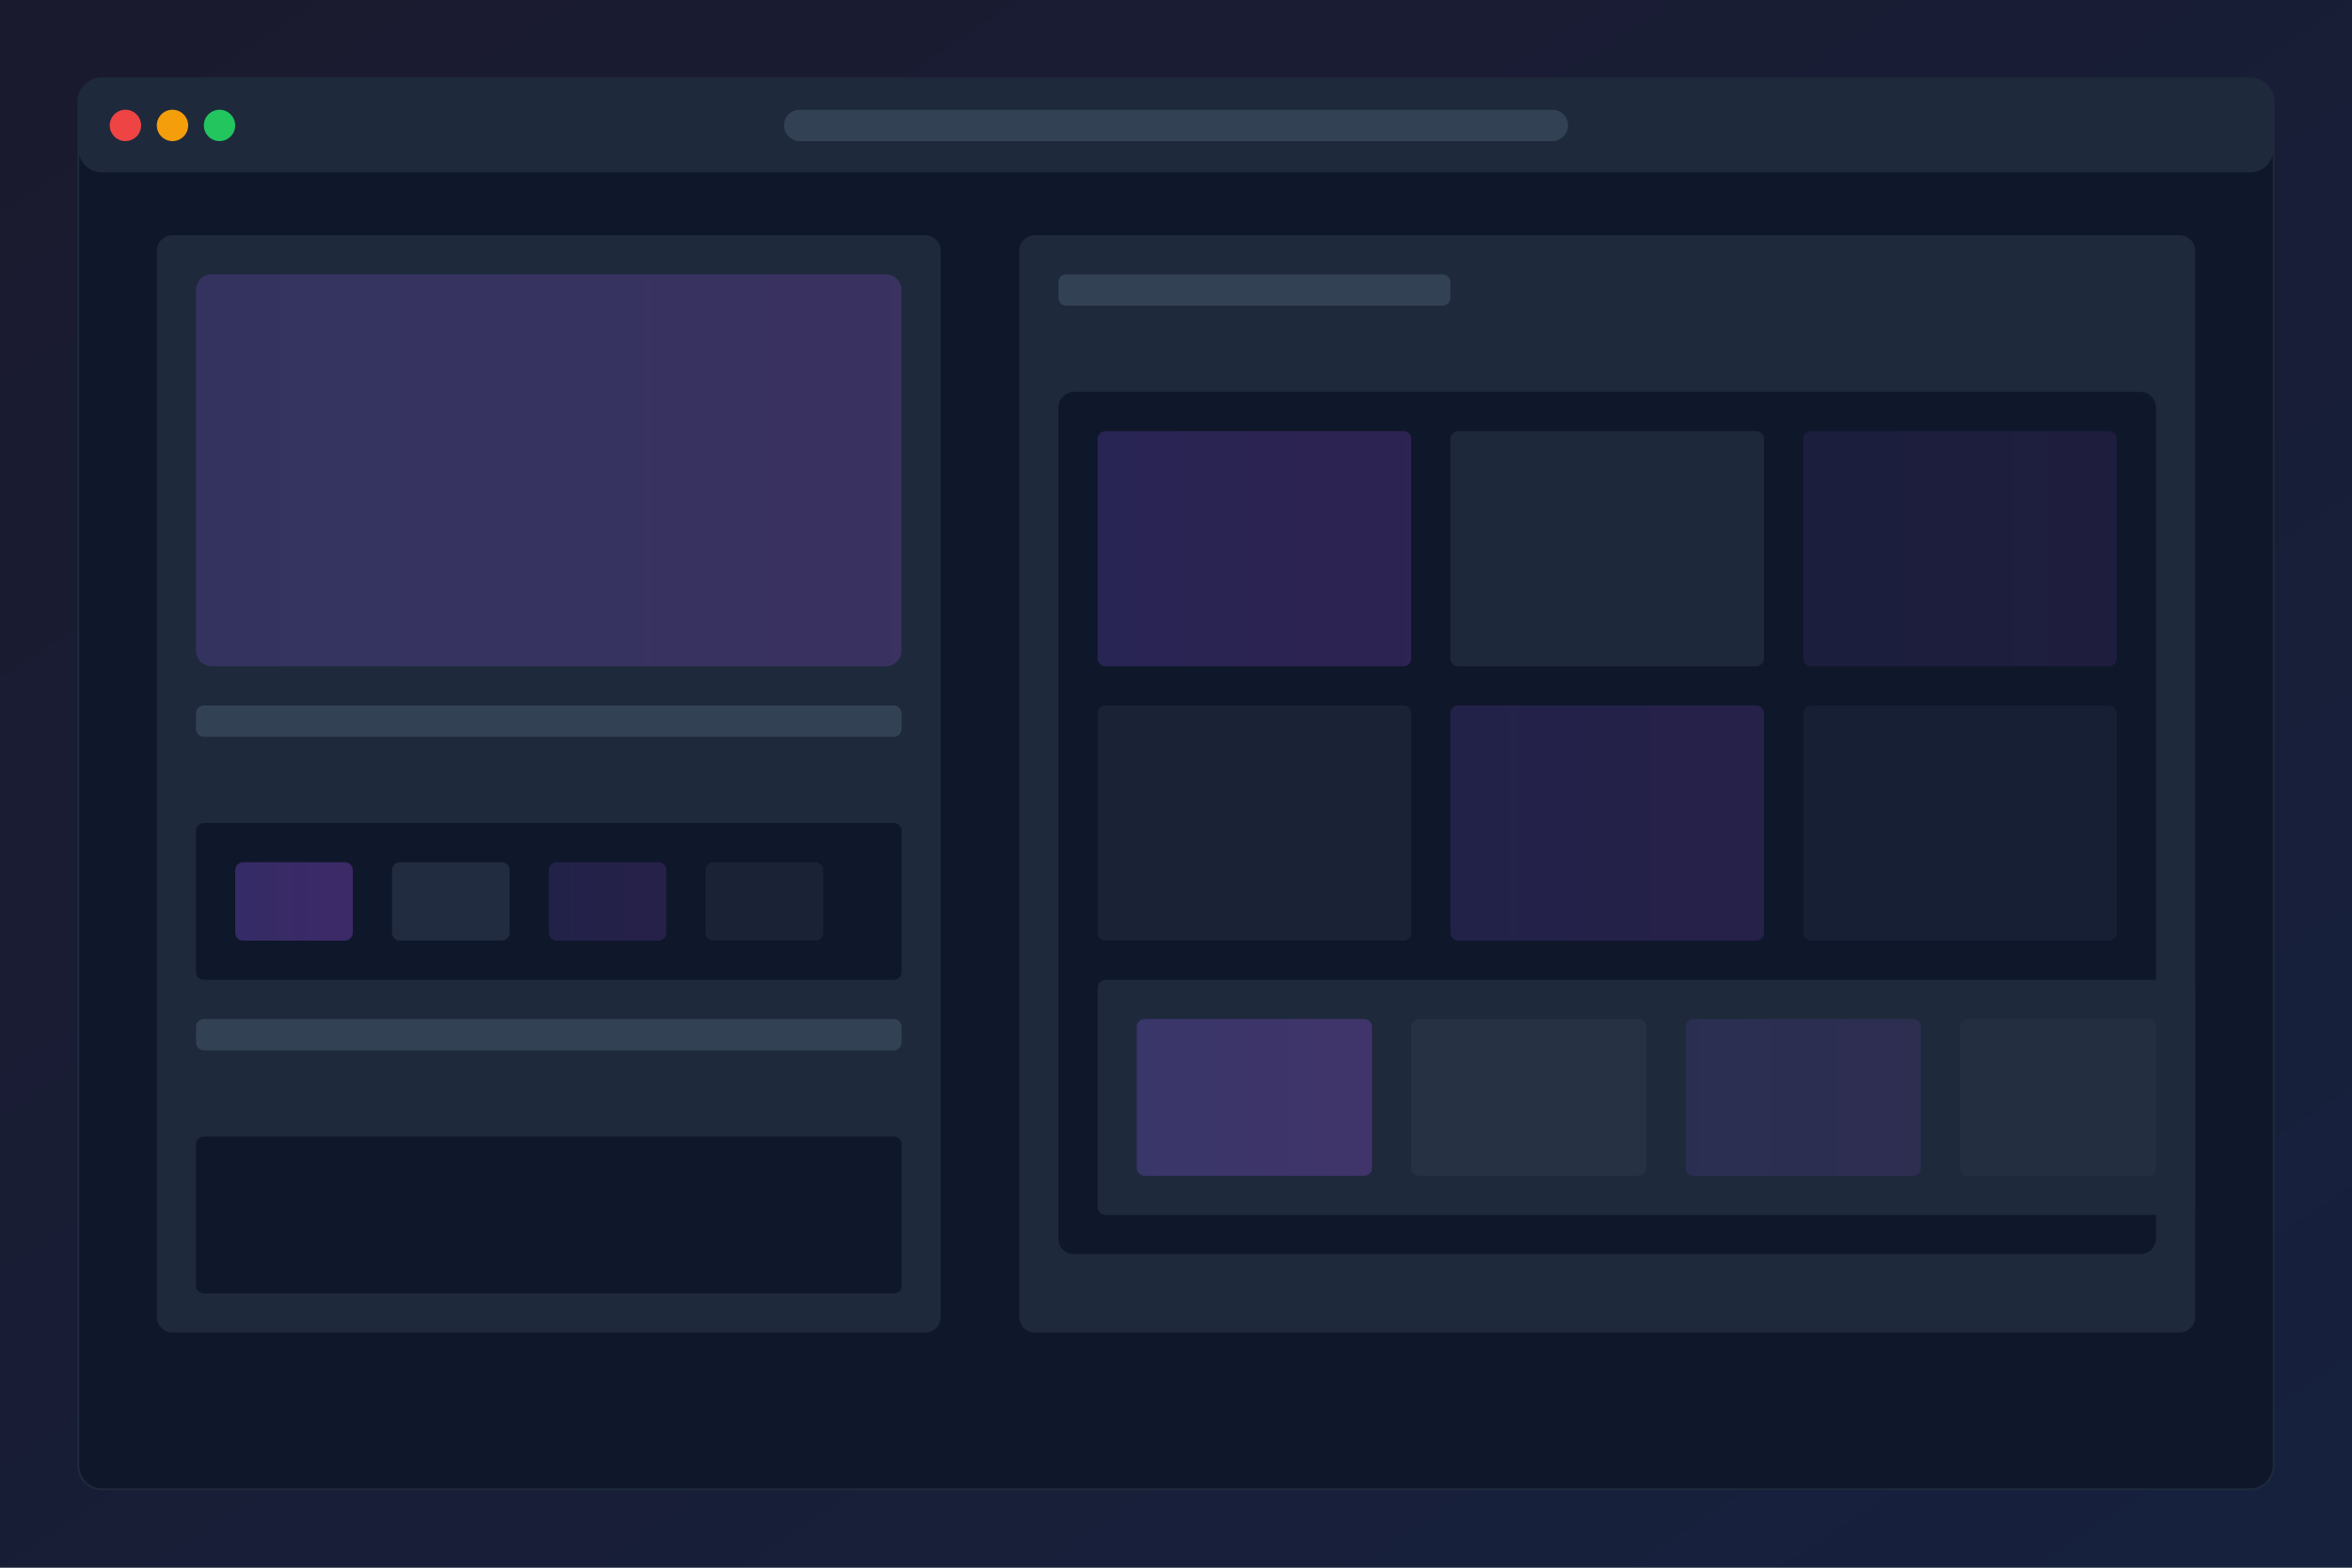
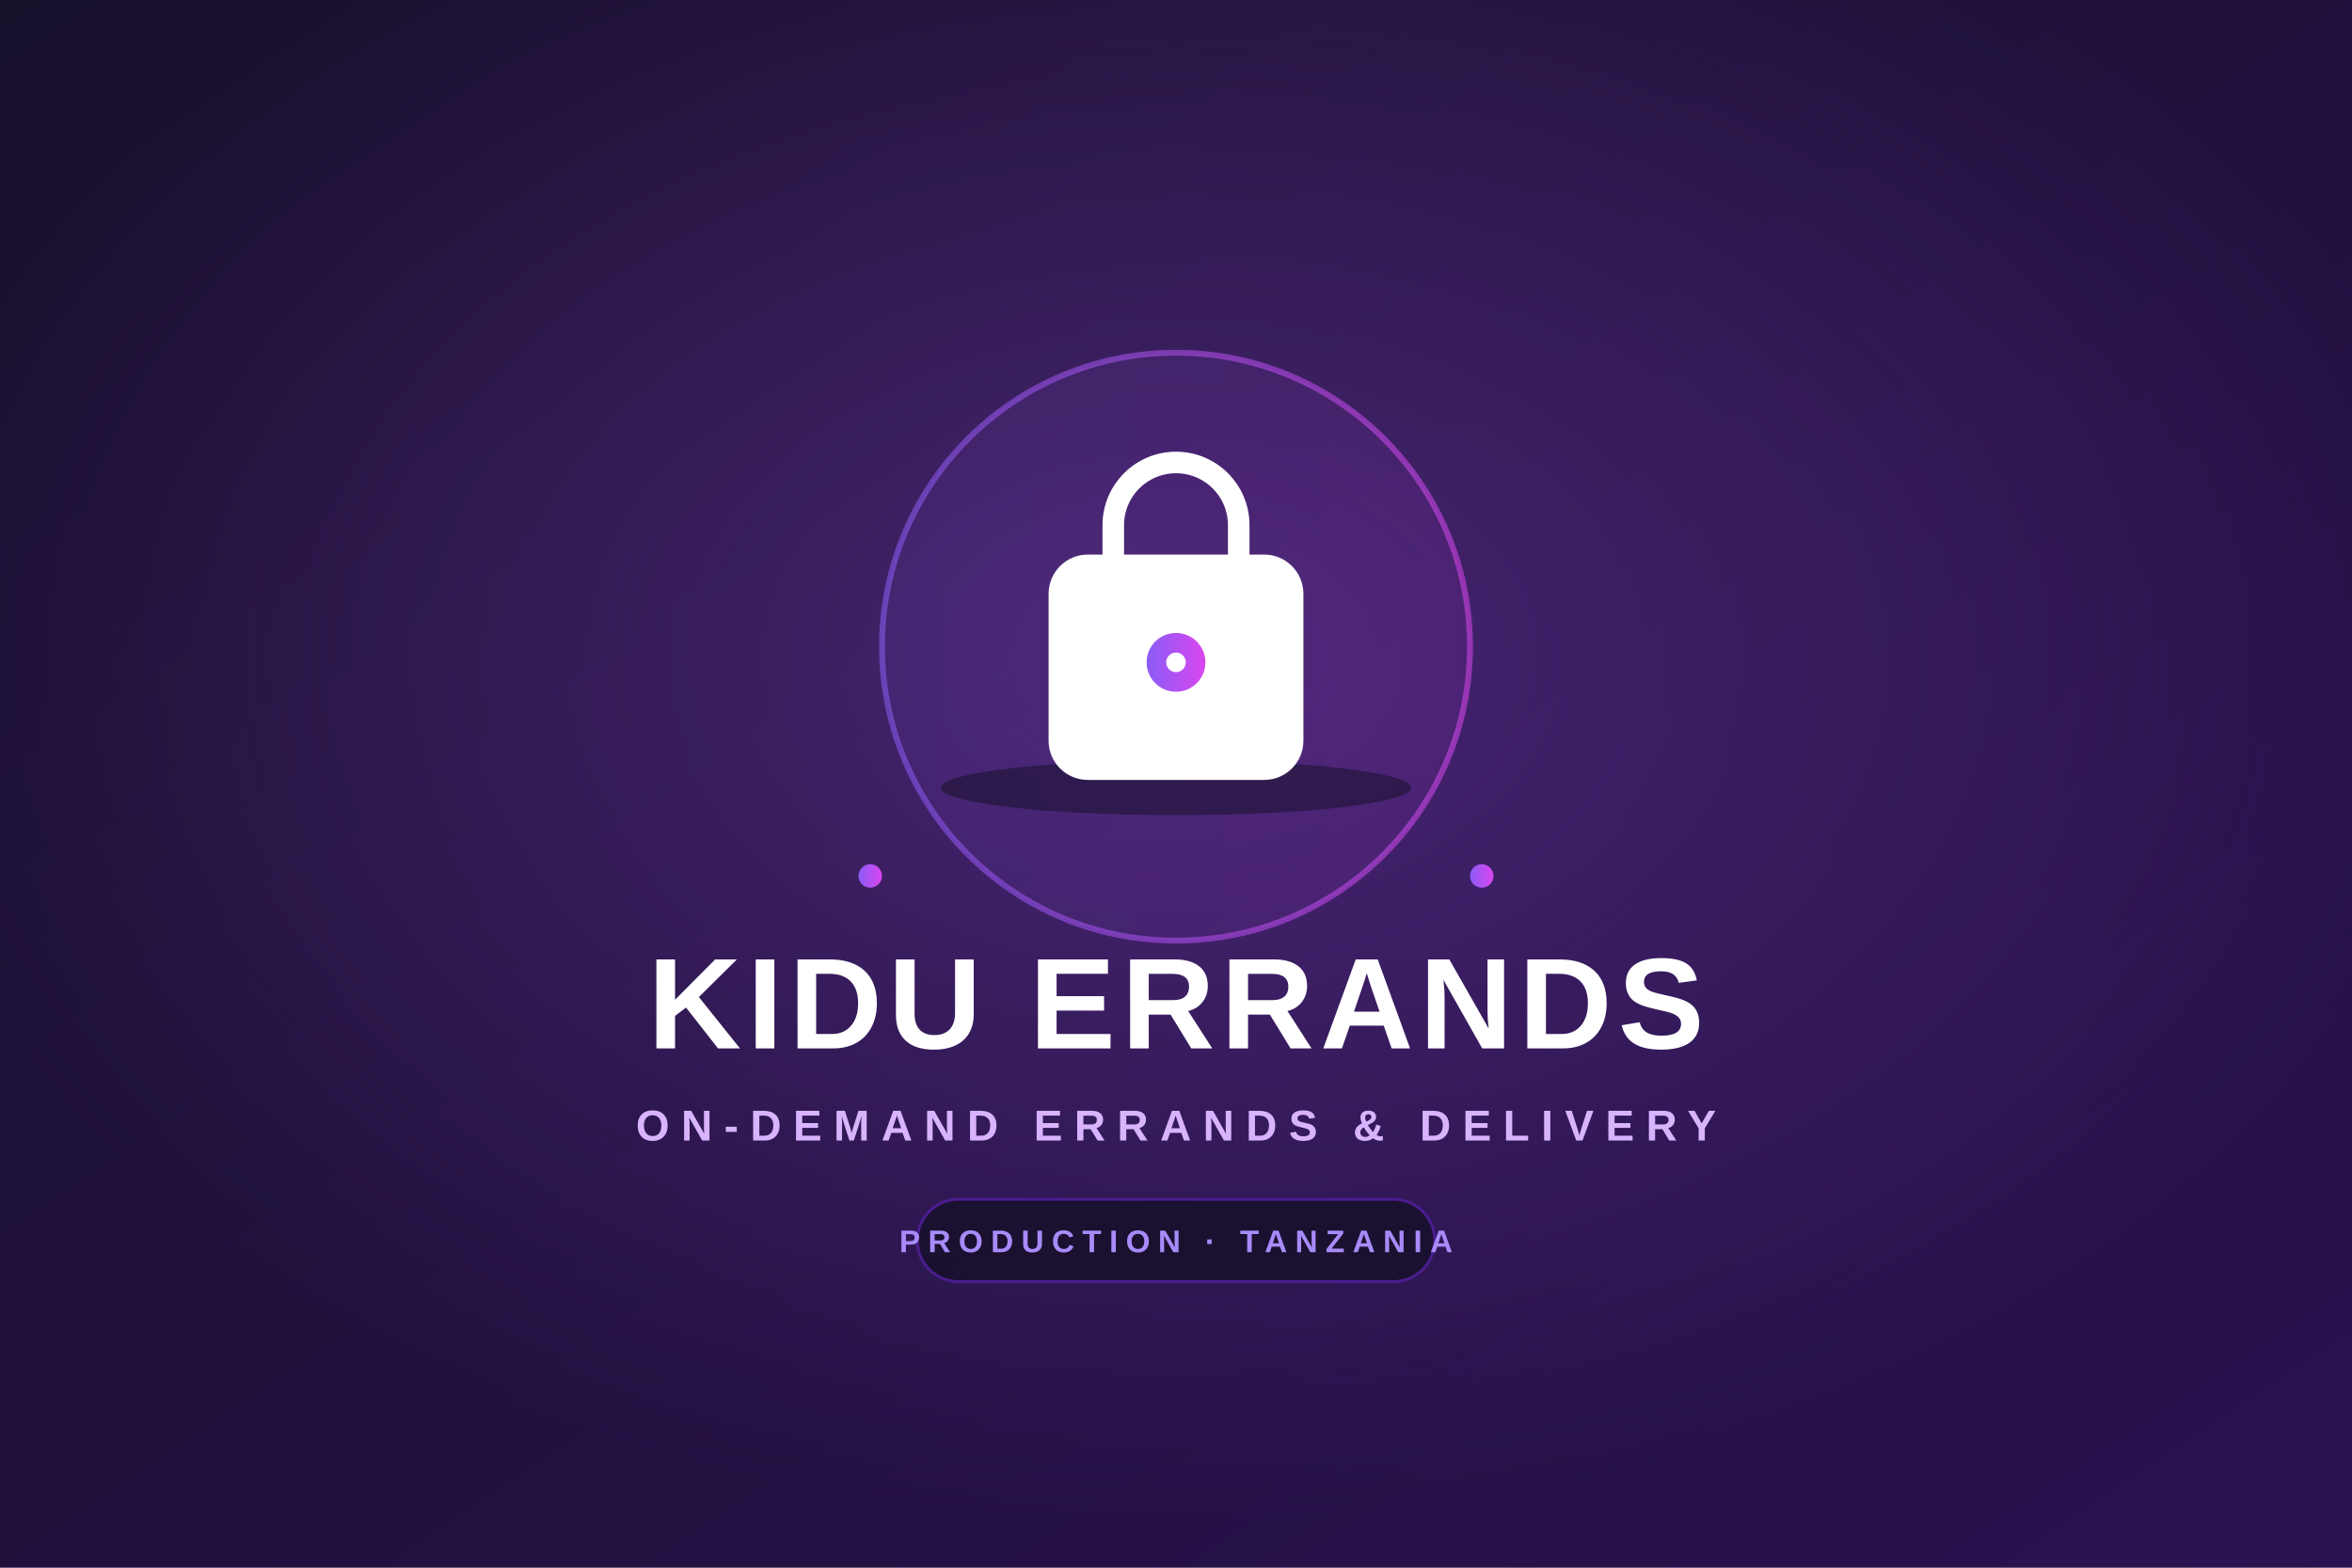
<svg xmlns="http://www.w3.org/2000/svg" width="1200" height="800" viewBox="0 0 1200 800">
  <defs>
-     <linearGradient id="bg" x1="0%" y1="0%" x2="100%" y2="100%">
-       <stop offset="0%" style="stop-color:#1a1a2e" />
-       <stop offset="100%" style="stop-color:#16213e" />
+     <linearGradient id="bg" x1="0" y1="0" x2="1" y2="1">
+       <stop offset="0" stop-color="#17102b" />
+       <stop offset="1" stop-color="#2a1250" />
    </linearGradient>
-     <linearGradient id="accent" x1="0%" y1="0%" x2="100%" y2="0%">
-       <stop offset="0%" style="stop-color:#8b5cf6" />
-       <stop offset="100%" style="stop-color:#a855f7" />
+     <linearGradient id="brand" x1="0" y1="0" x2="1" y2="0">
+       <stop offset="0" stop-color="#8b5cf6" />
+       <stop offset="1" stop-color="#d946ef" />
    </linearGradient>
+     <radialGradient id="glow" cx="0.5" cy="0.42" r="0.55">
+       <stop offset="0" stop-color="#a855f7" stop-opacity="0.30" />
+       <stop offset="1" stop-color="#a855f7" stop-opacity="0" />
+     </radialGradient>
  </defs>
  <rect width="1200" height="800" fill="url(#bg)" />
-   <rect x="40" y="40" width="1120" height="720" rx="12" fill="#0f172a" stroke="#1e293b" stroke-width="1" />
-   <rect x="40" y="40" width="1120" height="48" rx="12" fill="#1e293b" />
-   <circle cx="64" cy="64" r="8" fill="#ef4444" />
-   <circle cx="88" cy="64" r="8" fill="#f59e0b" />
-   <circle cx="112" cy="64" r="8" fill="#22c55e" />
-   <rect x="400" y="56" width="400" height="16" rx="8" fill="#334155" />
-   <rect x="80" y="120" width="400" height="560" rx="8" fill="#1e293b" />
-   <rect x="100" y="140" width="360" height="200" rx="8" fill="url(#accent)" opacity="0.2" />
-   <rect x="100" y="360" width="360" height="16" rx="4" fill="#334155" />
-   <rect x="100" y="384" width="240" height="12" rx="4" fill="#1e293b" />
-   <rect x="100" y="420" width="360" height="80" rx="4" fill="#0f172a" />
-   <rect x="120" y="440" width="60" height="40" rx="4" fill="url(#accent)" opacity="0.3" />
-   <rect x="200" y="440" width="60" height="40" rx="4" fill="#334155" opacity="0.5" />
-   <rect x="280" y="440" width="60" height="40" rx="4" fill="url(#accent)" opacity="0.15" />
-   <rect x="360" y="440" width="60" height="40" rx="4" fill="#334155" opacity="0.3" />
-   <rect x="100" y="520" width="360" height="16" rx="4" fill="#334155" />
-   <rect x="100" y="544" width="200" height="12" rx="4" fill="#1e293b" />
-   <rect x="100" y="580" width="360" height="80" rx="4" fill="#0f172a" />
-   <rect x="520" y="120" width="600" height="560" rx="8" fill="#1e293b" />
-   <rect x="540" y="140" width="200" height="16" rx="4" fill="#334155" />
-   <rect x="540" y="164" width="120" height="12" rx="4" fill="#1e293b" />
-   <rect x="540" y="200" width="560" height="440" rx="8" fill="#0f172a" />
-   <rect x="560" y="220" width="160" height="120" rx="4" fill="url(#accent)" opacity="0.2" />
-   <rect x="740" y="220" width="160" height="120" rx="4" fill="#334155" opacity="0.4" />
-   <rect x="920" y="220" width="160" height="120" rx="4" fill="url(#accent)" opacity="0.1" />
-   <rect x="560" y="360" width="160" height="120" rx="4" fill="#334155" opacity="0.3" />
-   <rect x="740" y="360" width="160" height="120" rx="4" fill="url(#accent)" opacity="0.15" />
-   <rect x="920" y="360" width="160" height="120" rx="4" fill="#334155" opacity="0.2" />
-   <rect x="560" y="500" width="560" height="120" rx="4" fill="#1e293b" />
-   <rect x="580" y="520" width="120" height="80" rx="4" fill="url(#accent)" opacity="0.25" />
-   <rect x="720" y="520" width="120" height="80" rx="4" fill="#334155" opacity="0.35" />
-   <rect x="860" y="520" width="120" height="80" rx="4" fill="url(#accent)" opacity="0.12" />
-   <rect x="1000" y="520" width="100" height="80" rx="4" fill="#334155" opacity="0.25" />
+   <rect width="1200" height="800" fill="url(#glow)" />
+   <circle cx="600" cy="330" r="150" fill="none" stroke="url(#brand)" stroke-width="3" opacity="0.55" />
+   <circle cx="600" cy="330" r="150" fill="url(#brand)" opacity="0.08" />
+   <ellipse cx="600" cy="402" rx="120" ry="14" fill="#17102b" opacity="0.55" />
+   <path d="M 568 288 v -20 a 32 32 0 0 1 64 0 v 20" fill="none" stroke="#ffffff" stroke-width="11" stroke-linecap="round" />
+   <rect x="535" y="283" width="130" height="115" rx="20" fill="#ffffff" />
+   <circle cx="600" cy="338" r="15" fill="url(#brand)" />
+   <circle cx="600" cy="338" r="5" fill="#ffffff" />
+   <line x1="450" y1="447" x2="750" y2="447" stroke="url(#brand)" stroke-width="4" stroke-dasharray="2 14" stroke-linecap="round" opacity="0.85" />
+   <circle cx="444" cy="447" r="6" fill="url(#brand)" />
+   <circle cx="756" cy="447" r="6" fill="url(#brand)" />
+   <text x="600" y="535" text-anchor="middle" font-family="'Segoe UI', 'Helvetica Neue', Arial, sans-serif" font-size="66" font-weight="800" letter-spacing="3" fill="#ffffff">KIDU ERRANDS</text>
+   <text x="600" y="582" text-anchor="middle" font-family="'Segoe UI', 'Helvetica Neue', Arial, sans-serif" font-size="22" font-weight="600" letter-spacing="6" fill="#d8b4fe">ON-DEMAND ERRANDS &amp; DELIVERY</text>
+   <rect x="468" y="612" width="264" height="42" rx="21" fill="#17102b" stroke="#4c1d95" stroke-width="1.5" opacity="0.9" />
+   <text x="600" y="639" text-anchor="middle" font-family="'Segoe UI', 'Helvetica Neue', Arial, sans-serif" font-size="16" font-weight="600" letter-spacing="4" fill="#a78bfa">PRODUCTION · TANZANIA</text>
</svg>
